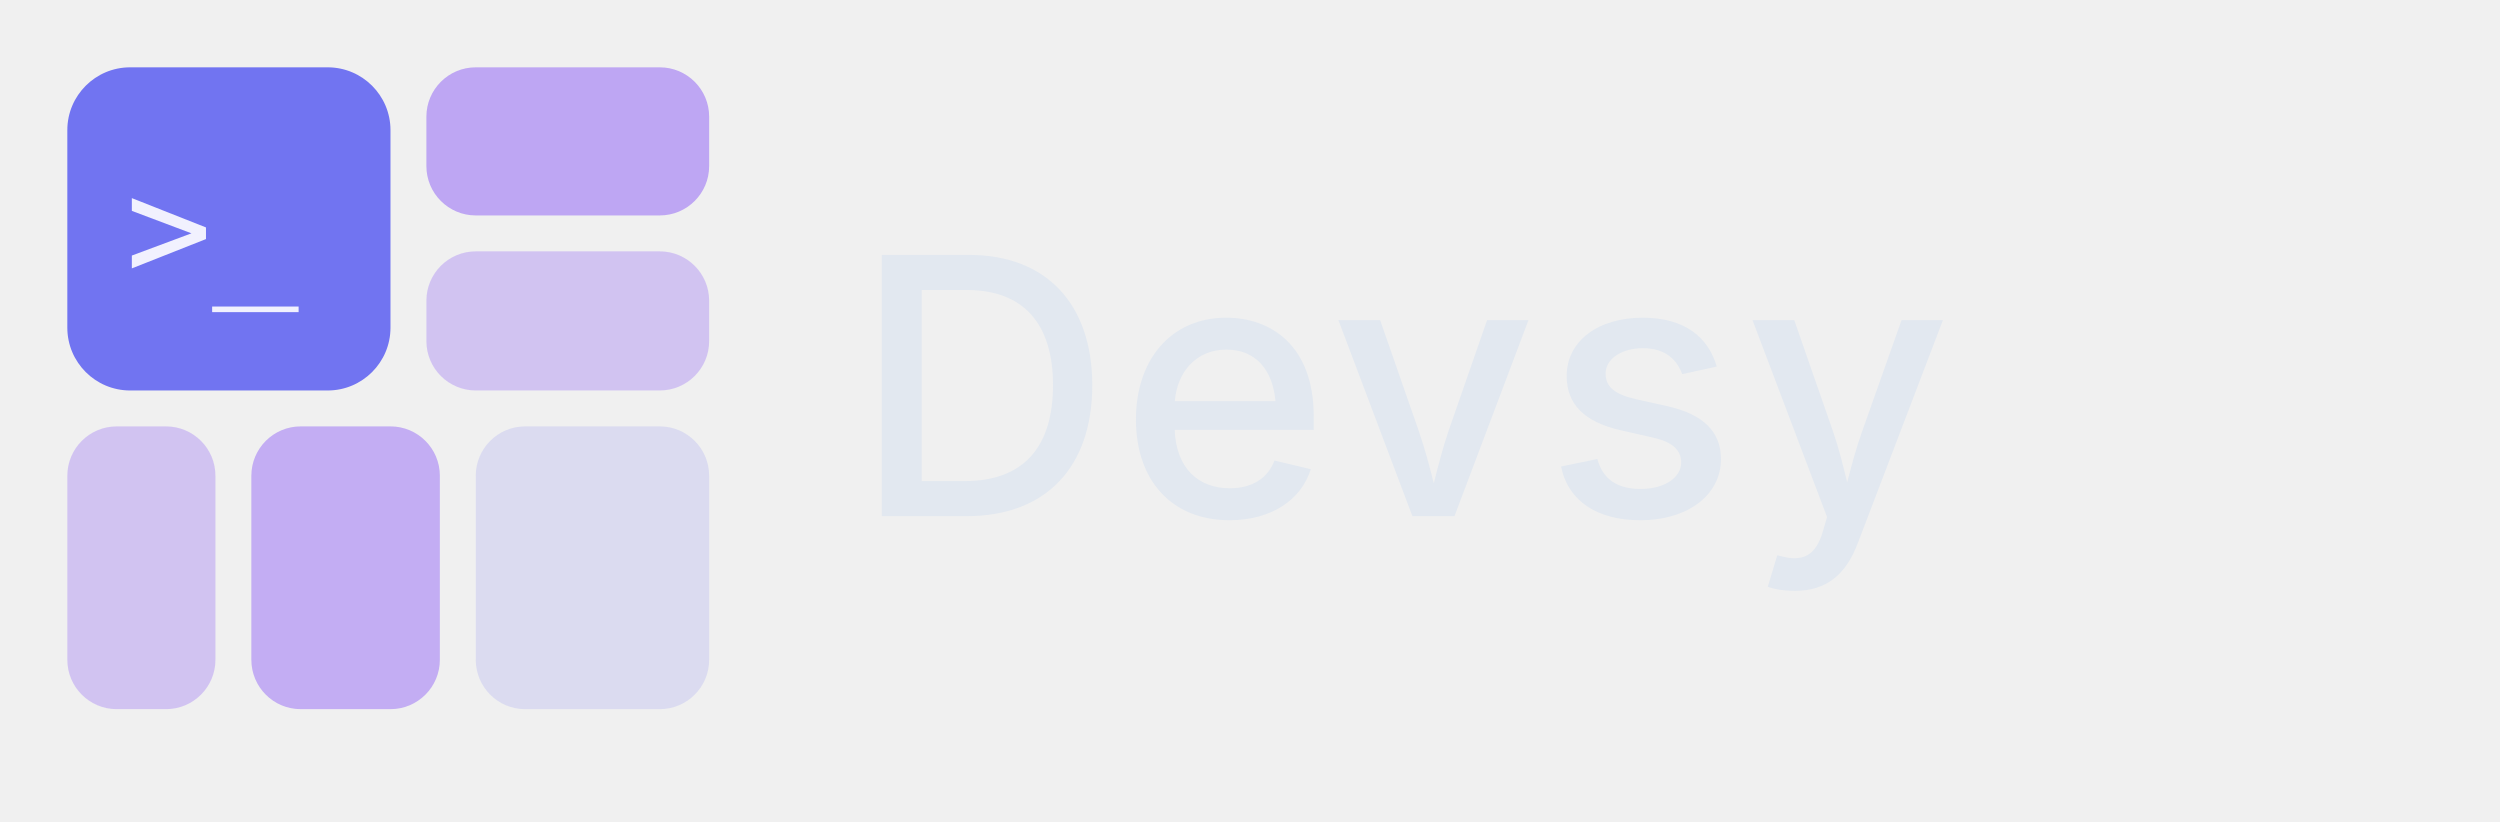
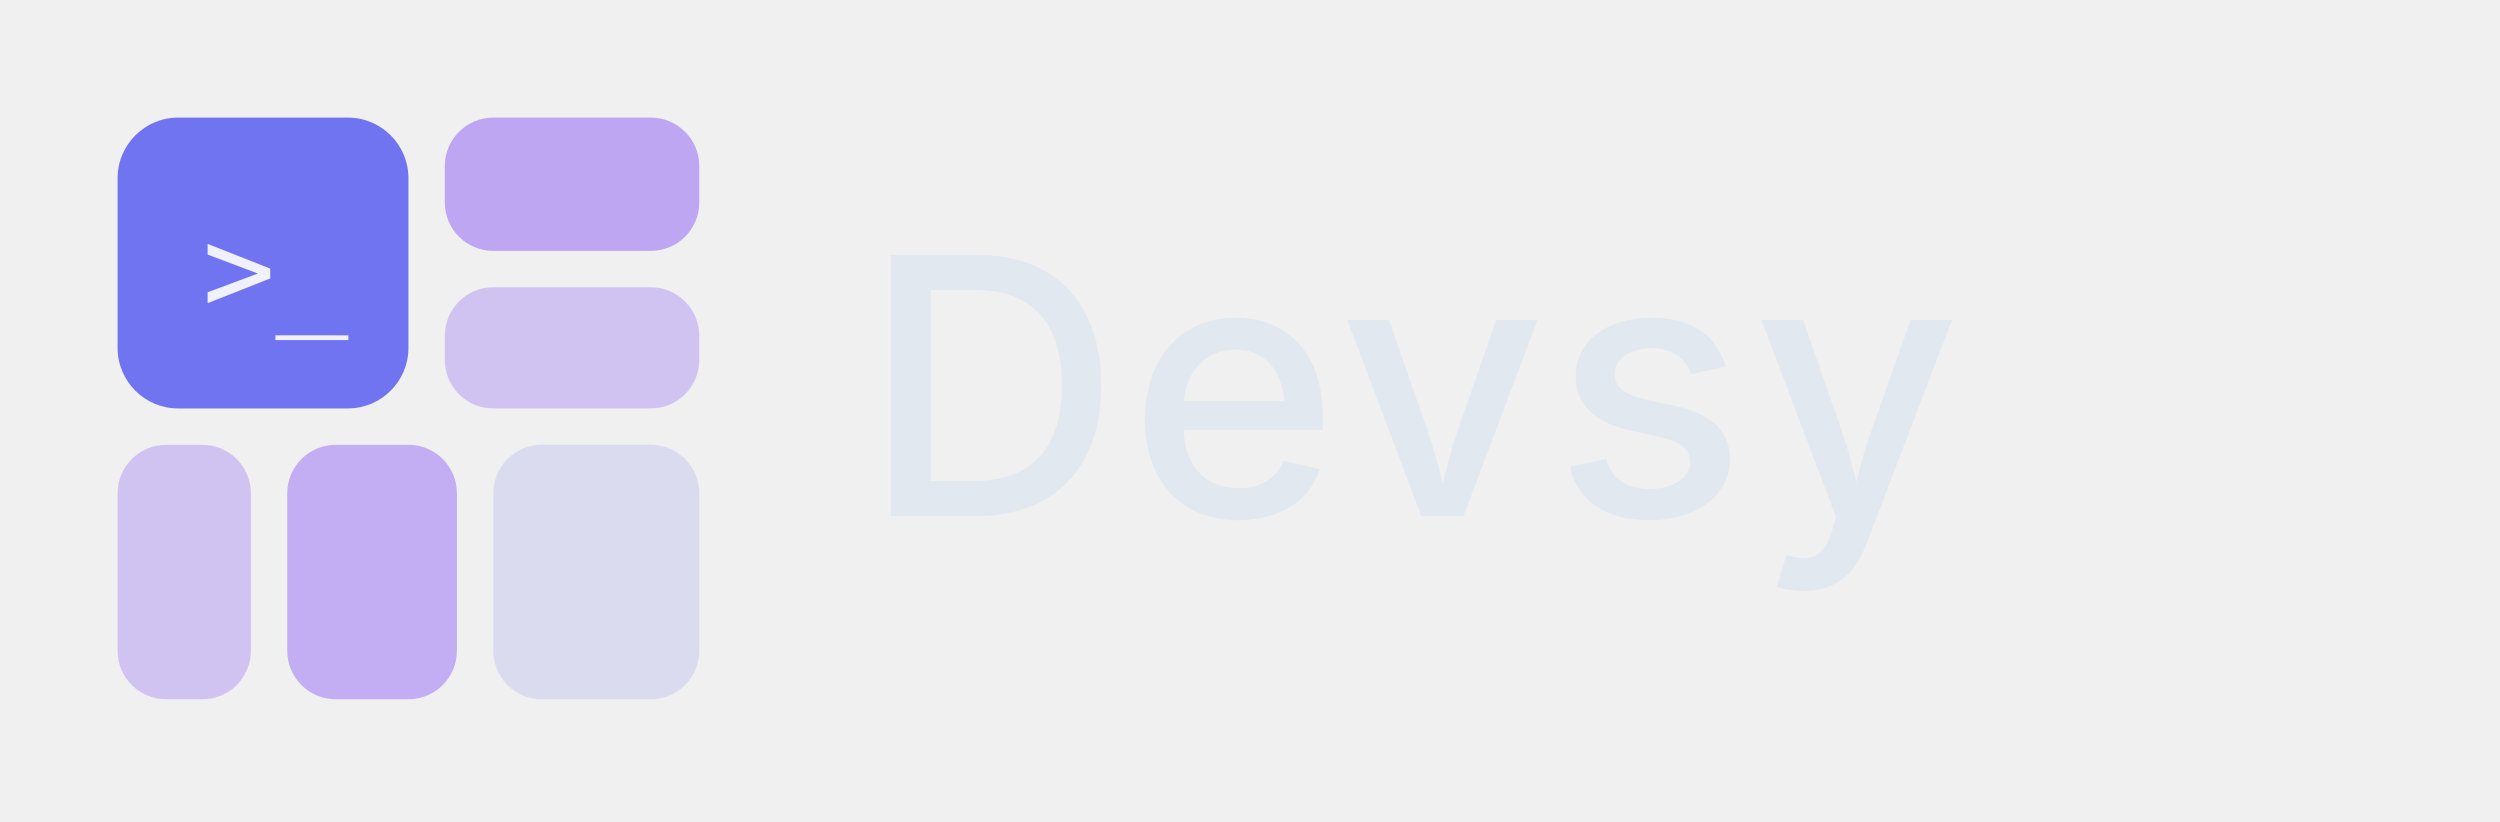
<svg xmlns="http://www.w3.org/2000/svg" width="557" height="183" viewBox="0 0 557 183" fill="none">
-   <rect x="15" y="15" width="72" height="72" rx="14" fill="#6366F1" opacity="0.9" />
-   <text x="28" y="62" font-family="'SF Mono', 'Fira Code', 'Cascadia Code', monospace" font-size="32" fill="white" opacity="0.9">&gt;_</text>
-   <rect x="95" y="15" width="63" height="33" rx="11" fill="#8B5CF6" opacity="0.5" />
-   <rect x="95" y="56" width="63" height="31" rx="11" fill="#8B5CF6" opacity="0.3" />
-   <rect x="15" y="95" width="33" height="63" rx="11" fill="#8B5CF6" opacity="0.3" />
-   <rect x="56" y="95" width="42" height="63" rx="11" fill="#8B5CF6" opacity="0.45" />
-   <rect x="106" y="95" width="52" height="63" rx="11" fill="#6366F1" opacity="0.15" />
-   <text x="190" y="115" font-family="-apple-system, BlinkMacSystemFont, 'Segoe UI', system-ui, sans-serif" font-size="80" font-weight="500" fill="#E2E8F0" letter-spacing="0.02em">Devsy</text>
+   <g transform="translate(10, 10) scale(1.35)">
+     <rect x="12" y="12" width="48" height="48" rx="10" fill="#6366F1" opacity="0.9" />
+     <text x="26" y="44" font-family="monospace" font-size="20" fill="white" opacity="0.9">&gt;_</text>
+     <rect x="66" y="12" width="42" height="22" rx="8" fill="#8B5CF6" opacity="0.5" />
+     <rect x="66" y="40" width="42" height="20" rx="8" fill="#8B5CF6" opacity="0.3" />
+     <rect x="12" y="66" width="22" height="42" rx="8" fill="#8B5CF6" opacity="0.3" />
+     <rect x="40" y="66" width="28" height="42" rx="8" fill="#8B5CF6" opacity="0.45" />
+     <rect x="74" y="66" width="34" height="42" rx="8" fill="#6366F1" opacity="0.15" />
+   </g>
+   <text x="192" y="115" font-family="-apple-system, BlinkMacSystemFont, 'Segoe UI', system-ui, sans-serif" font-size="80" font-weight="500" fill="#E2E8F0" letter-spacing="0.02em">Devsy</text>
</svg>
